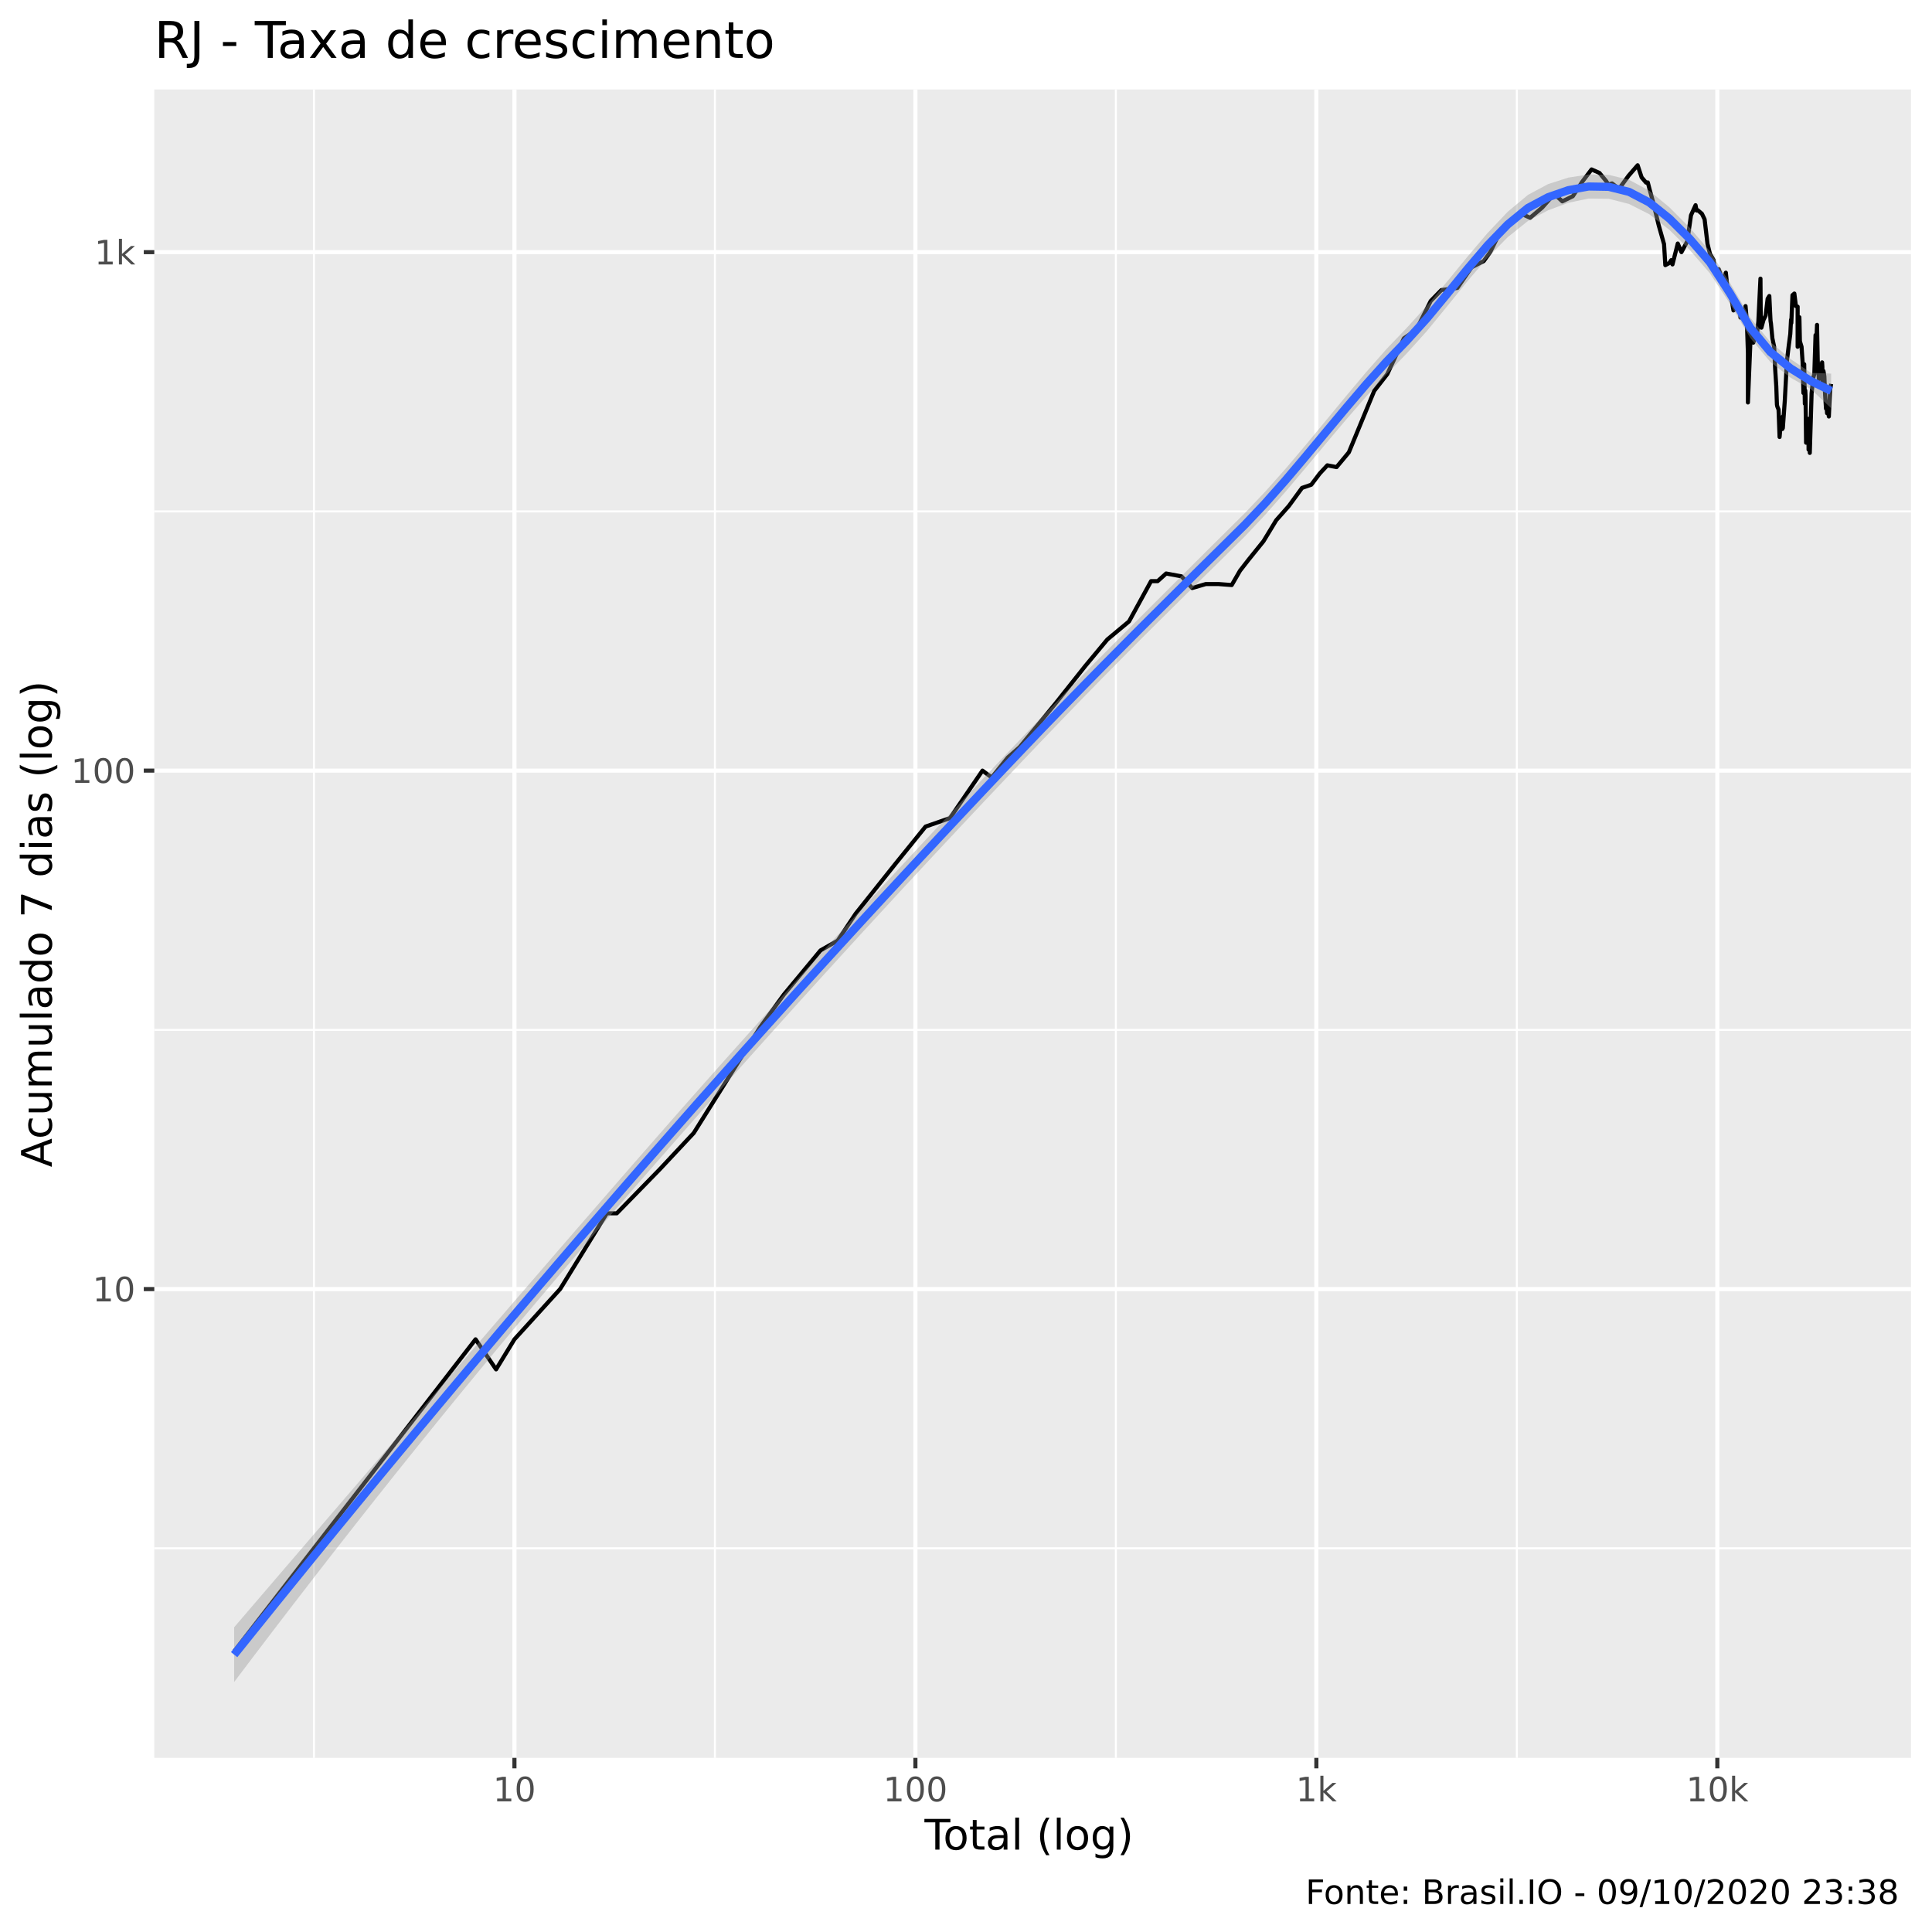
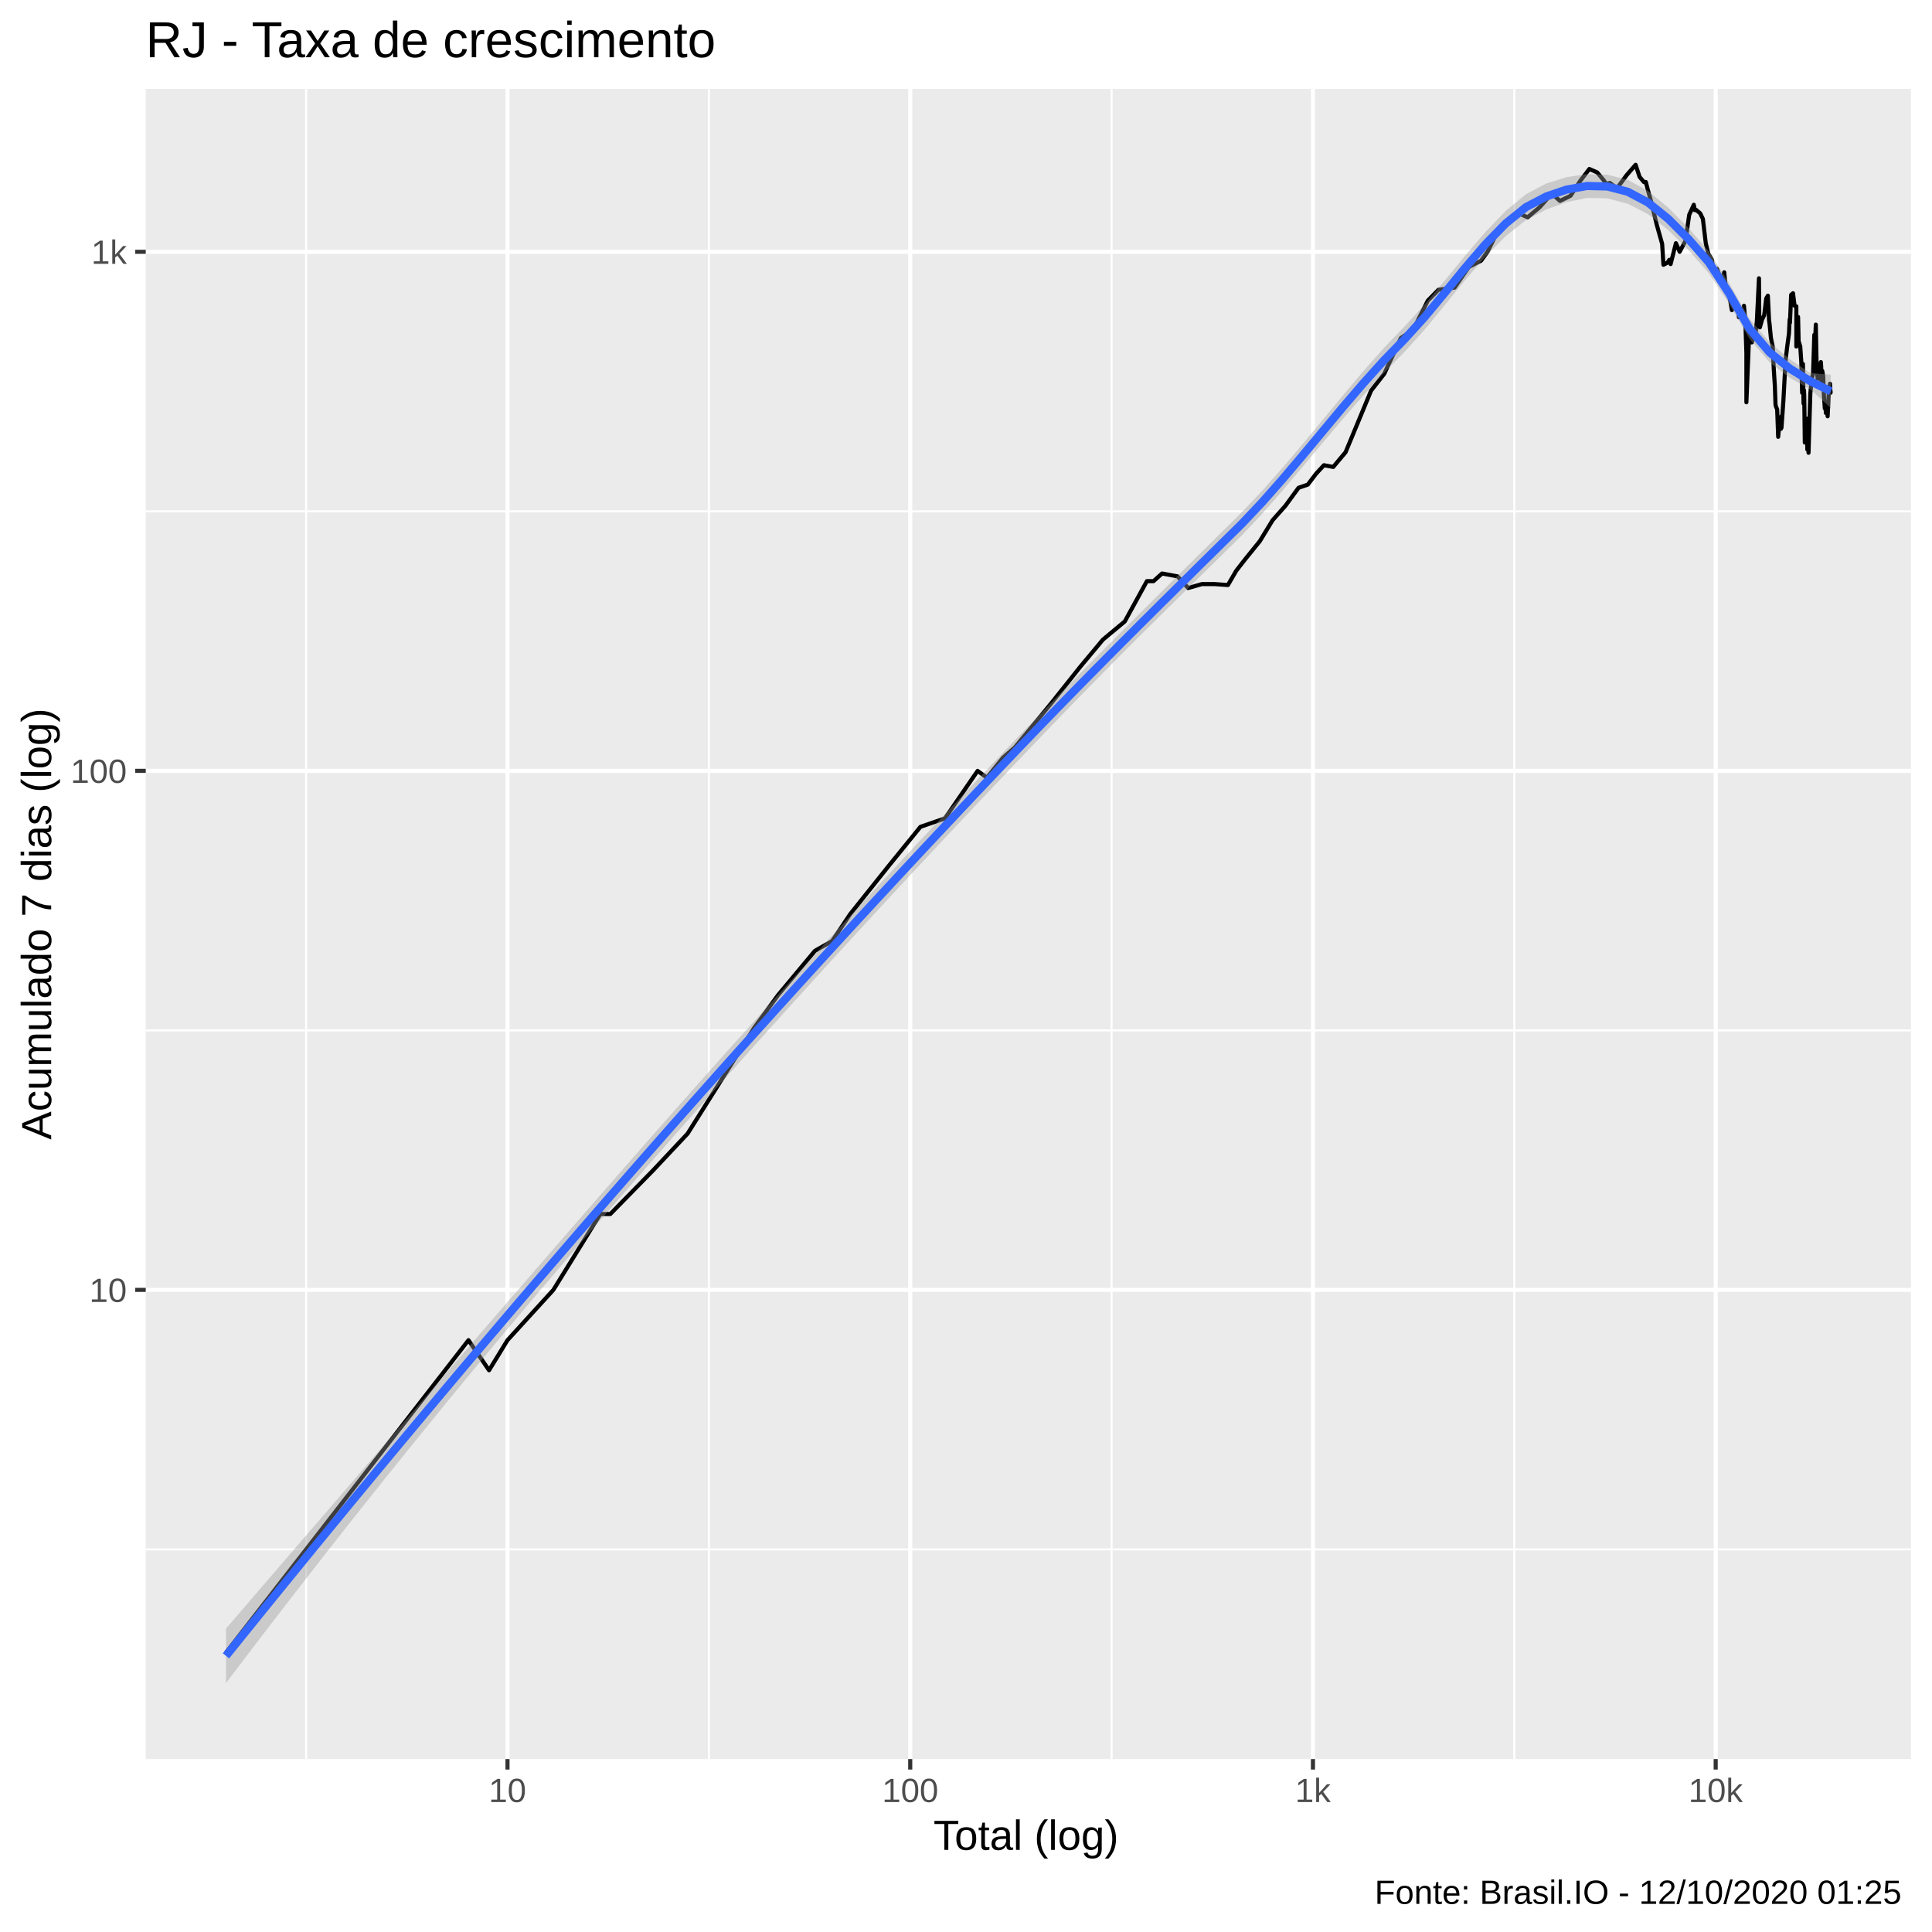
<svg xmlns="http://www.w3.org/2000/svg" viewBox="0 0 504.00 504.00">
  <defs>
    <style type="text/css">
    line, polyline, polygon, path, rect, circle {
      fill: none;
      stroke: #000000;
      stroke-linecap: round;
      stroke-linejoin: round;
      stroke-miterlimit: 10.00;
    }
  </style>
  </defs>
  <rect width="100%" height="100%" style="stroke: none; fill: #FFFFFF;" />
-   <rect x="0" y="0.00" width="504.00" height="504.00" style="stroke-width: 1.07; stroke: #FFFFFF; fill: #FFFFFF;" />
+   <rect x="-0" y="0.00" width="504.00" height="504.00" style="stroke-width: 1.07; stroke: #FFFFFF; fill: #FFFFFF;" />
  <defs>
-     <clipPath id="cpNDAuMjV8NDk4LjUyfDQ1OC41N3wyMy4zMw==">
-       <rect x="40.25" y="23.33" width="458.27" height="435.24" />
+     <clipPath id="cpMzguMDJ8NDk4LjUyfDQ1OC44OHwyMy4xOQ==">
+       <rect x="38.02" y="23.19" width="460.50" height="435.69" />
    </clipPath>
  </defs>
-   <rect x="40.25" y="23.33" width="458.27" height="435.24" style="stroke-width: 1.07; stroke: none; fill: #EBEBEB;" clip-path="url(#cpNDAuMjV8NDk4LjUyfDQ1OC41N3wyMy4zMw==)" />
-   <polyline points="40.25,403.91 498.52,403.91 " style="stroke-width: 0.53; stroke: #FFFFFF; stroke-linecap: butt;" clip-path="url(#cpNDAuMjV8NDk4LjUyfDQ1OC41N3wyMy4zMw==)" />
-   <polyline points="40.25,268.66 498.52,268.66 " style="stroke-width: 0.53; stroke: #FFFFFF; stroke-linecap: butt;" clip-path="url(#cpNDAuMjV8NDk4LjUyfDQ1OC41N3wyMy4zMw==)" />
-   <polyline points="40.25,133.41 498.52,133.41 " style="stroke-width: 0.53; stroke: #FFFFFF; stroke-linecap: butt;" clip-path="url(#cpNDAuMjV8NDk4LjUyfDQ1OC41N3wyMy4zMw==)" />
-   <polyline points="81.90,458.57 81.90,23.33 " style="stroke-width: 0.53; stroke: #FFFFFF; stroke-linecap: butt;" clip-path="url(#cpNDAuMjV8NDk4LjUyfDQ1OC41N3wyMy4zMw==)" />
-   <polyline points="186.50,458.57 186.50,23.33 " style="stroke-width: 0.53; stroke: #FFFFFF; stroke-linecap: butt;" clip-path="url(#cpNDAuMjV8NDk4LjUyfDQ1OC41N3wyMy4zMw==)" />
-   <polyline points="291.10,458.57 291.10,23.33 " style="stroke-width: 0.53; stroke: #FFFFFF; stroke-linecap: butt;" clip-path="url(#cpNDAuMjV8NDk4LjUyfDQ1OC41N3wyMy4zMw==)" />
-   <polyline points="395.70,458.57 395.70,23.33 " style="stroke-width: 0.53; stroke: #FFFFFF; stroke-linecap: butt;" clip-path="url(#cpNDAuMjV8NDk4LjUyfDQ1OC41N3wyMy4zMw==)" />
-   <polyline points="40.25,336.28 498.52,336.28 " style="stroke-width: 1.07; stroke: #FFFFFF; stroke-linecap: butt;" clip-path="url(#cpNDAuMjV8NDk4LjUyfDQ1OC41N3wyMy4zMw==)" />
-   <polyline points="40.25,201.03 498.52,201.03 " style="stroke-width: 1.07; stroke: #FFFFFF; stroke-linecap: butt;" clip-path="url(#cpNDAuMjV8NDk4LjUyfDQ1OC41N3wyMy4zMw==)" />
-   <polyline points="40.25,65.78 498.52,65.78 " style="stroke-width: 1.07; stroke: #FFFFFF; stroke-linecap: butt;" clip-path="url(#cpNDAuMjV8NDk4LjUyfDQ1OC41N3wyMy4zMw==)" />
-   <polyline points="134.20,458.57 134.20,23.33 " style="stroke-width: 1.07; stroke: #FFFFFF; stroke-linecap: butt;" clip-path="url(#cpNDAuMjV8NDk4LjUyfDQ1OC41N3wyMy4zMw==)" />
-   <polyline points="238.80,458.57 238.80,23.33 " style="stroke-width: 1.07; stroke: #FFFFFF; stroke-linecap: butt;" clip-path="url(#cpNDAuMjV8NDk4LjUyfDQ1OC41N3wyMy4zMw==)" />
-   <polyline points="343.40,458.57 343.40,23.33 " style="stroke-width: 1.07; stroke: #FFFFFF; stroke-linecap: butt;" clip-path="url(#cpNDAuMjV8NDk4LjUyfDQ1OC41N3wyMy4zMw==)" />
-   <polyline points="448.00,458.57 448.00,23.33 " style="stroke-width: 1.07; stroke: #FFFFFF; stroke-linecap: butt;" clip-path="url(#cpNDAuMjV8NDk4LjUyfDQ1OC41N3wyMy4zMw==)" />
-   <polyline points="61.08,430.82 61.08,430.82 79.50,407.00 79.50,407.00 92.57,390.10 110.99,366.29 124.06,349.39 129.41,357.23 134.20,349.39 146.12,336.28 158.30,316.52 160.90,316.52 172.04,305.11 180.97,295.57 198.30,267.96 204.50,259.43 214.05,247.93 218.53,245.38 223.24,238.32 233.51,225.44 241.45,215.63 247.83,213.41 256.30,201.03 258.71,202.82 262.91,197.61 266.00,194.90 275.44,183.40 283.07,173.79 288.86,166.83 294.53,162.11 300.28,151.60 302.00,151.60 304.21,149.61 308.22,150.35 311.00,153.40 314.56,152.36 317.87,152.36 321.32,152.62 323.48,148.88 325.68,146.05 329.60,141.19 332.92,135.72 336.23,131.98 339.66,127.28 342.07,126.45 344.26,123.55 346.26,121.39 348.67,121.85 351.87,118.01 358.49,101.97 361.91,97.58 366.23,88.26 367.88,87.15 369.34,86.31 373.23,78.52 376.01,75.67 380.18,75.12 383.89,69.73 387.05,68.12 388.78,65.72 391.01,61.15 394.49,57.52 396.76,55.71 399.16,56.81 402.31,54.15 405.29,50.78 406.30,51.37 407.56,52.53 410.30,51.19 412.78,47.38 415.19,44.20 417.23,45.10 418.97,47.20 419.54,48.11 420.53,47.85 422.36,49.25 424.87,45.81 427.21,43.11 428.25,46.27 429.40,47.63 429.86,47.59 430.36,49.52 431.33,53.05 432.69,58.71 434.10,63.70 434.43,69.17 435.49,68.61 435.97,67.87 436.30,68.98 437.68,63.53 438.64,65.78 440.15,62.97 441.13,56.16 442.32,53.53 442.58,54.92 442.88,54.83 443.98,55.76 444.68,57.22 445.43,63.59 446.09,66.25 447.04,67.87 447.17,69.17 447.31,71.00 448.37,70.23 448.90,71.77 449.49,73.16 450.22,71.13 450.75,76.37 450.94,75.47 451.07,75.33 451.84,78.81 452.21,80.98 452.81,80.15 453.48,80.38 453.98,80.22 454.02,82.84 454.25,80.68 454.84,83.23 455.36,79.85 455.71,83.95 455.98,92.09 455.98,104.99 456.72,86.82 456.89,87.83 457.38,89.39 457.93,87.92 458.27,87.92 458.70,83.87 459.25,72.69 459.34,85.00 459.49,85.49 460.04,83.47 460.61,82.29 461.12,77.94 461.56,77.22 461.83,82.84 461.88,83.71 461.99,84.43 462.36,88.26 462.82,90.46 463.10,96.48 463.38,100.79 463.52,104.87 463.55,105.56 463.64,106.03 463.97,106.85 464.24,114.00 464.61,110.00 464.91,109.02 464.97,111.91 465.08,108.65 465.09,111.65 465.59,104.65 466.16,94.05 466.65,90.01 467.03,87.15 467.23,83.39 467.30,84.27 467.60,77.01 468.09,76.58 468.50,79.85 468.95,80.00 468.95,90.46 469.40,82.76 469.43,83.87 469.54,89.04 469.97,90.46 470.24,94.34 470.46,102.52 470.66,95.01 470.83,105.33 470.94,101.87 471.01,103.29 471.15,115.49 471.49,112.03 471.76,109.26 471.80,117.30 472.07,111.52 472.08,116.46 472.12,118.15 472.59,102.63 473.01,98.59 473.30,97.58 473.62,87.41 473.77,91.17 473.88,87.83 474.01,84.75 474.19,94.05 474.48,98.90 474.80,97.37 475.12,96.67 475.33,94.53 475.40,95.69 475.43,99.42 475.68,96.77 475.92,98.18 476.12,103.07 476.35,106.61 476.56,106.26 476.61,107.56 476.63,107.80 476.88,107.09 477.09,108.65 477.42,101.65 477.69,100.15 " style="stroke-width: 1.07; stroke-linecap: butt;" clip-path="url(#cpNDAuMjV8NDk4LjUyfDQ1OC41N3wyMy4zMw==)" />
-   <polygon points="61.08,424.51 66.36,418.35 71.63,412.20 76.91,406.05 82.18,399.91 87.45,393.77 92.73,387.63 98.00,381.50 103.27,375.36 108.55,369.23 113.82,363.10 119.09,356.98 124.37,350.85 129.64,344.73 134.91,338.61 140.19,332.50 145.46,326.39 150.73,320.30 156.01,314.22 161.28,308.15 166.55,302.10 171.83,296.07 177.10,290.06 182.37,284.09 187.65,278.14 192.92,272.23 198.20,266.35 203.47,260.50 208.74,254.67 214.02,248.88 219.29,243.10 224.56,237.36 229.84,231.64 235.11,225.94 240.38,220.26 245.66,214.61 250.93,208.99 256.20,203.38 261.48,197.81 266.75,192.26 272.02,186.77 277.30,181.35 282.57,175.99 287.84,170.66 293.12,165.36 298.39,160.08 303.67,154.81 308.94,149.55 314.21,144.30 319.49,139.06 324.76,133.83 330.03,128.28 335.31,122.34 340.58,116.13 345.85,109.75 351.13,103.35 356.40,97.07 361.67,91.08 366.95,85.56 372.22,79.76 377.49,73.47 382.77,67.02 388.04,60.81 393.31,55.25 398.59,50.84 403.86,48.02 409.13,46.33 414.41,45.51 419.68,45.62 424.96,46.90 430.23,49.73 435.50,54.08 440.78,59.39 446.05,65.53 451.32,73.82 456.60,82.89 461.87,89.26 467.14,93.69 472.42,97.27 477.69,97.46 477.69,106.49 472.42,101.54 467.14,98.55 461.87,94.47 456.60,88.17 451.32,79.25 446.05,71.27 440.78,65.19 435.50,59.97 430.23,55.87 424.96,53.21 419.68,51.85 414.41,51.79 409.13,52.90 403.86,54.86 398.59,57.65 393.31,61.88 388.04,67.25 382.77,73.41 377.49,79.94 372.22,86.38 366.95,92.23 361.67,97.65 356.40,103.44 351.13,109.51 345.85,115.76 340.58,122.08 335.31,128.32 330.03,134.32 324.76,139.92 319.49,145.13 314.21,150.31 308.94,155.50 303.67,160.72 298.39,165.97 293.12,171.27 287.84,176.61 282.57,182.01 277.30,187.46 272.02,192.96 266.75,198.49 261.48,204.06 256.20,209.65 250.93,215.26 245.66,220.89 240.38,226.55 235.11,232.23 229.84,237.95 224.56,243.69 219.29,249.46 214.02,255.25 208.74,261.08 203.47,266.93 198.20,272.80 192.92,278.71 187.65,284.64 182.37,290.59 177.10,296.57 171.83,302.58 166.55,308.62 161.28,314.69 156.01,320.80 150.73,326.95 145.46,333.14 140.19,339.37 134.91,345.65 129.64,351.97 124.37,358.35 119.09,364.77 113.82,371.25 108.55,377.78 103.27,384.36 98.00,390.99 92.73,397.67 87.45,404.40 82.18,411.18 76.91,418.01 71.63,424.89 66.36,431.81 61.08,438.79 " style="stroke-width: 0.00; stroke: none; fill: #999999; fill-opacity: 0.40;" clip-path="url(#cpNDAuMjV8NDk4LjUyfDQ1OC41N3wyMy4zMw==)" />
-   <polyline points="61.08,424.51 66.36,418.35 71.63,412.20 76.91,406.05 82.18,399.91 87.45,393.77 92.73,387.63 98.00,381.50 103.27,375.36 108.55,369.23 113.82,363.10 119.09,356.98 124.37,350.85 129.64,344.73 134.91,338.61 140.19,332.50 145.46,326.39 150.73,320.30 156.01,314.22 161.28,308.15 166.55,302.10 171.83,296.07 177.10,290.06 182.37,284.09 187.65,278.14 192.92,272.23 198.20,266.35 203.47,260.50 208.74,254.67 214.02,248.88 219.29,243.10 224.56,237.36 229.84,231.64 235.11,225.94 240.38,220.26 245.66,214.61 250.93,208.99 256.20,203.38 261.48,197.81 266.75,192.26 272.02,186.77 277.30,181.35 282.57,175.99 287.84,170.66 293.12,165.36 298.39,160.08 303.67,154.81 308.94,149.55 314.21,144.30 319.49,139.06 324.76,133.83 330.03,128.28 335.31,122.34 340.58,116.13 345.85,109.75 351.13,103.35 356.40,97.07 361.67,91.08 366.95,85.56 372.22,79.76 377.49,73.47 382.77,67.02 388.04,60.81 393.31,55.25 398.59,50.84 403.86,48.02 409.13,46.33 414.41,45.51 419.68,45.62 424.96,46.90 430.23,49.73 435.50,54.08 440.78,59.39 446.05,65.53 451.32,73.82 456.60,82.89 461.87,89.26 467.14,93.69 472.42,97.27 477.69,97.46 " style="stroke-width: 2.13; stroke: none;" clip-path="url(#cpNDAuMjV8NDk4LjUyfDQ1OC41N3wyMy4zMw==)" />
-   <polyline points="477.69,106.49 472.42,101.54 467.14,98.55 461.87,94.47 456.60,88.17 451.32,79.25 446.05,71.27 440.78,65.19 435.50,59.97 430.23,55.87 424.96,53.21 419.68,51.85 414.41,51.79 409.13,52.90 403.86,54.86 398.59,57.65 393.31,61.88 388.04,67.25 382.77,73.41 377.49,79.94 372.22,86.38 366.95,92.23 361.67,97.65 356.40,103.44 351.13,109.51 345.85,115.76 340.58,122.08 335.31,128.32 330.03,134.32 324.76,139.92 319.49,145.13 314.21,150.31 308.94,155.50 303.67,160.72 298.39,165.97 293.12,171.27 287.84,176.61 282.57,182.01 277.30,187.46 272.02,192.96 266.75,198.49 261.48,204.06 256.20,209.65 250.93,215.26 245.66,220.89 240.38,226.55 235.11,232.23 229.84,237.95 224.56,243.69 219.29,249.46 214.02,255.25 208.74,261.08 203.47,266.93 198.20,272.80 192.92,278.71 187.65,284.64 182.37,290.59 177.10,296.57 171.83,302.58 166.55,308.62 161.28,314.69 156.01,320.80 150.73,326.95 145.46,333.14 140.19,339.37 134.91,345.65 129.64,351.97 124.37,358.35 119.09,364.77 113.82,371.25 108.55,377.78 103.27,384.36 98.00,390.99 92.73,397.67 87.45,404.40 82.18,411.18 76.91,418.01 71.63,424.89 66.36,431.81 61.08,438.79 " style="stroke-width: 2.13; stroke: none;" clip-path="url(#cpNDAuMjV8NDk4LjUyfDQ1OC41N3wyMy4zMw==)" />
-   <polyline points="61.08,431.65 66.36,425.08 71.63,418.54 76.91,412.03 82.18,405.54 87.45,399.08 92.73,392.65 98.00,386.24 103.27,379.86 108.55,373.51 113.82,367.18 119.09,360.88 124.37,354.60 129.64,348.35 134.91,342.13 140.19,335.93 145.46,329.76 150.73,323.62 156.01,317.51 161.28,311.42 166.55,305.36 171.83,299.32 177.10,293.32 182.37,287.34 187.65,281.39 192.92,275.47 198.20,269.58 203.47,263.71 208.74,257.87 214.02,252.06 219.29,246.28 224.56,240.52 229.84,234.79 235.11,229.09 240.38,223.41 245.66,217.75 250.93,212.12 256.20,206.52 261.48,200.93 266.75,195.38 272.02,189.86 277.30,184.41 282.57,179.00 287.84,173.64 293.12,168.31 298.39,163.02 303.67,157.76 308.94,152.52 314.21,147.30 319.49,142.09 324.76,136.87 330.03,131.30 335.31,125.33 340.58,119.10 345.85,112.76 351.13,106.43 356.40,100.25 361.67,94.37 366.95,88.89 372.22,83.07 377.49,76.70 382.77,70.22 388.04,64.03 393.31,58.57 398.59,54.25 403.86,51.44 409.13,49.61 414.41,48.65 419.68,48.74 424.96,50.05 430.23,52.80 435.50,57.03 440.78,62.29 446.05,68.40 451.32,76.54 456.60,85.53 461.87,91.87 467.14,96.12 472.42,99.40 477.69,101.97 " style="stroke-width: 2.13; stroke: #3366FF; stroke-linecap: butt;" clip-path="url(#cpNDAuMjV8NDk4LjUyfDQ1OC41N3wyMy4zMw==)" />
+   <rect x="38.02" y="23.19" width="460.50" height="435.69" style="stroke-width: 1.07; stroke: none; fill: #EBEBEB;" clip-path="url(#cpMzguMDJ8NDk4LjUyfDQ1OC44OHwyMy4xOQ==)" />
+   <polyline points="38.02,404.19 498.52,404.19 " style="stroke-width: 0.53; stroke: #FFFFFF; stroke-linecap: butt;" clip-path="url(#cpMzguMDJ8NDk4LjUyfDQ1OC44OHwyMy4xOQ==)" />
+   <polyline points="38.02,268.79 498.52,268.79 " style="stroke-width: 0.53; stroke: #FFFFFF; stroke-linecap: butt;" clip-path="url(#cpMzguMDJ8NDk4LjUyfDQ1OC44OHwyMy4xOQ==)" />
+   <polyline points="38.02,133.39 498.52,133.39 " style="stroke-width: 0.53; stroke: #FFFFFF; stroke-linecap: butt;" clip-path="url(#cpMzguMDJ8NDk4LjUyfDQ1OC44OHwyMy4xOQ==)" />
+   <polyline points="79.86,458.88 79.86,23.19 " style="stroke-width: 0.53; stroke: #FFFFFF; stroke-linecap: butt;" clip-path="url(#cpMzguMDJ8NDk4LjUyfDQ1OC44OHwyMy4xOQ==)" />
+   <polyline points="184.92,458.88 184.92,23.19 " style="stroke-width: 0.53; stroke: #FFFFFF; stroke-linecap: butt;" clip-path="url(#cpMzguMDJ8NDk4LjUyfDQ1OC44OHwyMy4xOQ==)" />
+   <polyline points="289.98,458.88 289.98,23.19 " style="stroke-width: 0.53; stroke: #FFFFFF; stroke-linecap: butt;" clip-path="url(#cpMzguMDJ8NDk4LjUyfDQ1OC44OHwyMy4xOQ==)" />
+   <polyline points="395.04,458.88 395.04,23.19 " style="stroke-width: 0.53; stroke: #FFFFFF; stroke-linecap: butt;" clip-path="url(#cpMzguMDJ8NDk4LjUyfDQ1OC44OHwyMy4xOQ==)" />
+   <polyline points="38.02,336.49 498.52,336.49 " style="stroke-width: 1.07; stroke: #FFFFFF; stroke-linecap: butt;" clip-path="url(#cpMzguMDJ8NDk4LjUyfDQ1OC44OHwyMy4xOQ==)" />
+   <polyline points="38.02,201.09 498.52,201.09 " style="stroke-width: 1.07; stroke: #FFFFFF; stroke-linecap: butt;" clip-path="url(#cpMzguMDJ8NDk4LjUyfDQ1OC44OHwyMy4xOQ==)" />
+   <polyline points="38.02,65.69 498.52,65.69 " style="stroke-width: 1.07; stroke: #FFFFFF; stroke-linecap: butt;" clip-path="url(#cpMzguMDJ8NDk4LjUyfDQ1OC44OHwyMy4xOQ==)" />
+   <polyline points="132.39,458.88 132.39,23.19 " style="stroke-width: 1.07; stroke: #FFFFFF; stroke-linecap: butt;" clip-path="url(#cpMzguMDJ8NDk4LjUyfDQ1OC44OHwyMy4xOQ==)" />
+   <polyline points="237.45,458.88 237.45,23.19 " style="stroke-width: 1.07; stroke: #FFFFFF; stroke-linecap: butt;" clip-path="url(#cpMzguMDJ8NDk4LjUyfDQ1OC44OHwyMy4xOQ==)" />
+   <polyline points="342.51,458.88 342.51,23.19 " style="stroke-width: 1.07; stroke: #FFFFFF; stroke-linecap: butt;" clip-path="url(#cpMzguMDJ8NDk4LjUyfDQ1OC44OHwyMy4xOQ==)" />
+   <polyline points="447.57,458.88 447.57,23.19 " style="stroke-width: 1.07; stroke: #FFFFFF; stroke-linecap: butt;" clip-path="url(#cpMzguMDJ8NDk4LjUyfDQ1OC44OHwyMy4xOQ==)" />
+   <polyline points="58.95,431.13 58.95,431.13 77.45,407.29 77.45,407.29 90.58,390.37 109.08,366.53 122.21,349.61 127.58,357.46 132.39,349.61 144.36,336.49 156.60,316.70 159.21,316.70 170.39,305.29 179.37,295.73 196.77,268.09 203.00,259.55 212.59,248.04 217.09,245.49 221.82,238.42 232.13,225.52 240.11,215.70 246.52,213.48 255.03,201.09 257.44,202.88 261.66,197.66 264.77,194.95 274.25,183.44 281.91,173.82 287.73,166.85 293.42,162.12 299.19,151.60 300.93,151.60 303.14,149.61 307.18,150.35 309.96,153.40 313.54,152.37 316.86,152.37 320.33,152.62 322.50,148.88 324.71,146.04 328.65,141.17 331.98,135.71 335.31,131.96 338.75,127.25 341.17,126.42 343.37,123.52 345.38,121.36 347.80,121.81 351.02,117.97 357.67,101.92 361.10,97.52 365.44,88.19 367.09,87.08 368.56,86.24 372.46,78.44 375.26,75.59 379.45,75.03 383.17,69.64 386.35,68.02 388.08,65.63 390.33,61.05 393.82,57.42 396.10,55.60 398.51,56.70 401.67,54.04 404.66,50.67 405.68,51.26 406.94,52.42 409.70,51.08 412.19,47.26 414.61,44.08 416.66,44.98 418.40,47.09 418.98,47.99 419.98,47.73 421.81,49.14 424.34,45.69 426.68,42.99 427.72,46.15 428.88,47.52 429.34,47.47 429.84,49.40 430.82,52.94 432.19,58.60 433.60,63.61 433.94,69.07 435.00,68.52 435.48,67.78 435.81,68.89 437.20,63.44 438.17,65.69 439.68,62.87 440.66,56.05 441.86,53.42 442.12,54.82 442.42,54.72 443.53,55.65 444.23,57.11 444.99,63.49 445.64,66.16 446.60,67.78 446.74,69.07 446.87,70.91 447.93,70.14 448.46,71.69 449.06,73.07 449.80,71.04 450.33,76.29 450.52,75.38 450.65,75.24 451.42,78.73 451.79,80.90 452.39,80.07 453.06,80.30 453.57,80.15 453.61,82.76 453.84,80.60 454.44,83.15 454.95,79.77 455.31,83.87 455.58,92.02 455.58,104.94 456.32,86.74 456.50,87.76 456.99,89.32 457.54,87.85 457.88,87.85 458.31,83.79 458.86,72.60 458.96,84.92 459.10,85.41 459.66,83.39 460.23,82.21 460.75,77.86 461.18,77.14 461.45,82.76 461.50,83.63 461.61,84.35 461.98,88.19 462.45,90.39 462.73,96.41 463.01,100.73 463.15,104.82 463.18,105.51 463.27,105.98 463.61,106.80 463.87,113.96 464.24,109.96 464.54,108.97 464.60,111.86 464.72,108.60 464.73,111.60 465.23,104.59 465.80,93.99 466.29,89.94 466.68,87.08 466.87,83.31 466.95,84.19 467.25,76.93 467.74,76.50 468.15,79.77 468.61,79.92 468.61,90.39 469.06,82.68 469.09,83.79 469.20,88.97 469.63,90.39 469.90,94.27 470.12,102.47 470.33,94.95 470.49,105.28 470.61,101.81 470.67,103.24 470.82,115.45 471.16,111.99 471.43,109.21 471.47,117.26 471.74,111.48 471.75,116.42 471.79,118.12 472.26,102.58 472.69,98.53 472.98,97.52 473.30,87.34 473.45,91.11 473.56,87.76 473.69,84.68 473.87,93.99 474.16,98.84 474.48,97.31 474.81,96.61 475.01,94.46 475.09,95.63 475.12,99.36 475.36,96.71 475.61,98.12 475.80,103.02 476.04,106.56 476.25,106.21 476.30,107.51 476.32,107.75 476.57,107.04 476.78,108.60 477.12,101.59 477.39,100.10 477.53,102.47 477.59,102.03 " style="stroke-width: 1.07; stroke-linecap: butt;" clip-path="url(#cpMzguMDJ8NDk4LjUyfDQ1OC44OHwyMy4xOQ==)" />
+   <polygon points="58.95,424.85 64.25,418.69 69.55,412.52 74.85,406.36 80.15,400.21 85.45,394.06 90.75,387.91 96.05,381.76 101.35,375.62 106.65,369.47 111.95,363.33 117.24,357.20 122.54,351.06 127.84,344.93 133.14,338.80 138.44,332.68 143.74,326.56 149.04,320.46 154.34,314.37 159.64,308.29 164.94,302.23 170.24,296.19 175.54,290.17 180.83,284.19 186.13,278.23 191.43,272.31 196.73,266.42 202.03,260.56 207.33,254.72 212.63,248.92 217.93,243.13 223.23,237.38 228.53,231.65 233.83,225.94 239.13,220.25 244.43,214.59 249.72,208.95 255.02,203.34 260.32,197.76 265.62,192.20 270.92,186.70 276.22,181.28 281.52,175.90 286.82,170.56 292.12,165.25 297.42,159.95 302.72,154.67 308.02,149.40 313.31,144.14 318.61,138.90 323.91,133.66 329.21,128.08 334.51,122.11 339.81,115.87 345.11,109.47 350.41,103.05 355.71,96.76 361.01,90.78 366.31,85.27 371.61,79.47 376.90,73.17 382.20,66.72 387.50,60.52 392.80,55.00 398.10,50.64 403.40,47.86 408.70,46.20 414.00,45.41 419.30,45.57 424.60,46.89 429.90,49.79 435.20,54.17 440.49,59.50 445.79,65.60 451.09,73.85 456.39,83.15 461.69,89.36 466.99,93.78 472.29,97.34 477.59,97.73 477.59,106.43 472.29,101.57 466.99,98.62 461.69,94.59 456.39,88.38 451.09,79.26 445.79,71.28 440.49,65.25 435.20,60.02 429.90,55.86 424.60,53.14 419.30,51.74 414.00,51.64 408.70,52.71 403.40,54.64 398.10,57.40 392.80,61.59 387.50,66.93 382.20,73.07 376.90,79.59 371.61,86.03 366.31,91.89 361.01,97.30 355.71,103.09 350.41,109.17 345.11,115.44 339.81,121.79 334.51,128.05 329.21,134.09 323.91,139.71 318.61,144.93 313.31,150.13 308.02,155.33 302.72,160.55 297.42,165.81 292.12,171.12 286.82,176.48 281.52,181.88 276.22,187.34 270.92,192.84 265.62,198.39 260.32,203.97 255.02,209.56 249.72,215.18 244.43,220.83 239.13,226.50 233.83,232.19 228.53,237.92 223.23,243.67 217.93,249.45 212.63,255.26 207.33,261.09 202.03,266.95 196.73,272.84 191.43,278.76 186.13,284.70 180.83,290.66 175.54,296.65 170.24,302.67 164.94,308.72 159.64,314.80 154.34,320.92 149.04,327.08 143.74,333.28 138.44,339.52 133.14,345.81 127.84,352.14 122.54,358.53 117.24,364.96 111.95,371.45 106.65,377.98 101.35,384.57 96.05,391.21 90.75,397.90 85.45,404.64 80.15,411.43 74.85,418.27 69.55,425.15 64.25,432.09 58.95,439.07 " style="stroke-width: 0.00; stroke: none; fill: #999999; fill-opacity: 0.40;" clip-path="url(#cpMzguMDJ8NDk4LjUyfDQ1OC44OHwyMy4xOQ==)" />
+   <polyline points="58.95,424.85 64.25,418.69 69.55,412.52 74.85,406.36 80.15,400.21 85.45,394.06 90.75,387.91 96.05,381.76 101.35,375.62 106.65,369.47 111.95,363.33 117.24,357.20 122.54,351.06 127.84,344.93 133.14,338.80 138.44,332.68 143.74,326.56 149.04,320.46 154.34,314.37 159.64,308.29 164.94,302.23 170.24,296.19 175.54,290.17 180.83,284.19 186.13,278.23 191.43,272.31 196.73,266.42 202.03,260.56 207.33,254.72 212.63,248.92 217.93,243.13 223.23,237.38 228.53,231.65 233.83,225.94 239.13,220.25 244.43,214.59 249.72,208.95 255.02,203.34 260.32,197.76 265.62,192.20 270.92,186.70 276.22,181.28 281.52,175.90 286.82,170.56 292.12,165.25 297.42,159.95 302.72,154.67 308.02,149.40 313.31,144.14 318.61,138.90 323.91,133.66 329.21,128.08 334.51,122.11 339.81,115.87 345.11,109.47 350.41,103.05 355.71,96.76 361.01,90.78 366.31,85.27 371.61,79.47 376.90,73.17 382.20,66.72 387.50,60.52 392.80,55.00 398.10,50.64 403.40,47.86 408.70,46.20 414.00,45.41 419.30,45.57 424.60,46.89 429.90,49.79 435.20,54.17 440.49,59.50 445.79,65.60 451.09,73.85 456.39,83.15 461.69,89.36 466.99,93.78 472.29,97.34 477.59,97.73 " style="stroke-width: 2.13; stroke: none;" clip-path="url(#cpMzguMDJ8NDk4LjUyfDQ1OC44OHwyMy4xOQ==)" />
+   <polyline points="477.59,106.43 472.29,101.57 466.99,98.62 461.69,94.59 456.39,88.38 451.09,79.26 445.79,71.28 440.49,65.25 435.20,60.02 429.90,55.86 424.60,53.14 419.30,51.74 414.00,51.64 408.70,52.71 403.40,54.64 398.10,57.40 392.80,61.59 387.50,66.93 382.20,73.07 376.90,79.59 371.61,86.03 366.31,91.89 361.01,97.30 355.71,103.09 350.41,109.17 345.11,115.44 339.81,121.79 334.51,128.05 329.21,134.09 323.91,139.71 318.61,144.93 313.31,150.13 308.02,155.33 302.72,160.55 297.42,165.81 292.12,171.12 286.82,176.48 281.52,181.88 276.22,187.34 270.92,192.84 265.62,198.39 260.32,203.97 255.02,209.56 249.72,215.18 244.43,220.83 239.13,226.50 233.83,232.19 228.53,237.92 223.23,243.67 217.93,249.45 212.63,255.26 207.33,261.09 202.03,266.95 196.73,272.84 191.43,278.76 186.13,284.70 180.83,290.66 175.54,296.65 170.24,302.67 164.94,308.72 159.64,314.80 154.34,320.92 149.04,327.08 143.74,333.28 138.44,339.52 133.14,345.81 127.84,352.14 122.54,358.53 117.24,364.96 111.95,371.45 106.65,377.98 101.35,384.57 96.05,391.21 90.75,397.90 85.45,404.64 80.15,411.43 74.85,418.27 69.55,425.15 64.25,432.09 58.95,439.07 " style="stroke-width: 2.13; stroke: none;" clip-path="url(#cpMzguMDJ8NDk4LjUyfDQ1OC44OHwyMy4xOQ==)" />
+   <polyline points="58.95,431.96 64.25,425.39 69.55,418.84 74.85,412.32 80.15,405.82 85.45,399.35 90.75,392.90 96.05,386.49 101.35,380.09 106.65,373.73 111.95,367.39 117.24,361.08 122.54,354.79 127.84,348.54 133.14,342.30 138.44,336.10 143.74,329.92 149.04,323.77 154.34,317.64 159.64,311.54 164.94,305.47 170.24,299.43 175.54,293.41 180.83,287.43 186.13,281.47 191.43,275.54 196.73,269.63 202.03,263.76 207.33,257.91 212.63,252.09 217.93,246.29 223.23,240.52 228.53,234.78 233.83,229.07 239.13,223.37 244.43,217.71 249.72,212.07 255.02,206.45 260.32,200.86 265.62,195.29 270.92,189.77 276.22,184.31 281.52,178.89 286.82,173.52 292.12,168.18 297.42,162.88 302.72,157.61 308.02,152.36 313.31,147.13 318.61,141.91 323.91,136.69 329.21,131.08 334.51,125.08 339.81,118.83 345.11,112.46 350.41,106.11 355.71,99.92 361.01,94.04 366.31,88.58 371.61,82.75 376.90,76.38 382.20,69.90 387.50,63.73 392.80,58.29 398.10,54.02 403.40,51.25 408.70,49.45 414.00,48.52 419.30,48.65 424.60,50.01 429.90,52.82 435.20,57.10 440.49,62.38 445.79,68.44 451.09,76.55 456.39,85.76 461.69,91.97 466.99,96.20 472.29,99.45 477.59,102.08 " style="stroke-width: 2.13; stroke: #3366FF; stroke-linecap: butt;" clip-path="url(#cpMzguMDJ8NDk4LjUyfDQ1OC44OHwyMy4xOQ==)" />
  <defs>
    <clipPath id="cpMC4wMHw1MDQuMDB8NTA0LjAwfDAuMDA=">
      <rect x="0.00" y="0.00" width="504.00" height="504.00" />
    </clipPath>
  </defs>
  <g clip-path="url(#cpMC4wMHw1MDQuMDB8NTA0LjAwfDAuMDA=)">
-     <text x="24.13" y="339.49" style="font-size: 8.80px; fill: #4D4D4D; font-family: DejaVu Sans;" textLength="11.20px" lengthAdjust="spacingAndGlyphs">10</text>
+     <text x="23.30" y="339.64" style="font-size: 8.80px; fill: #4D4D4D; font-family: Arial;" textLength="9.79px" lengthAdjust="spacingAndGlyphs">10</text>
  </g>
  <g clip-path="url(#cpMC4wMHw1MDQuMDB8NTA0LjAwfDAuMDA=)">
-     <text x="18.53" y="204.24" style="font-size: 8.80px; fill: #4D4D4D; font-family: DejaVu Sans;" textLength="16.80px" lengthAdjust="spacingAndGlyphs">100</text>
+     <text x="18.41" y="204.24" style="font-size: 8.80px; fill: #4D4D4D; font-family: Arial;" textLength="14.68px" lengthAdjust="spacingAndGlyphs">100</text>
  </g>
  <g clip-path="url(#cpMC4wMHw1MDQuMDB8NTA0LjAwfDAuMDA=)">
-     <text x="24.63" y="68.99" style="font-size: 8.80px; fill: #4D4D4D; font-family: DejaVu Sans;" textLength="10.69px" lengthAdjust="spacingAndGlyphs">1k</text>
+     <text x="23.80" y="68.83" style="font-size: 8.80px; fill: #4D4D4D; font-family: Arial;" textLength="9.29px" lengthAdjust="spacingAndGlyphs">1k</text>
  </g>
-   <polyline points="37.51,336.28 40.25,336.28 " style="stroke-width: 1.07; stroke: #333333; stroke-linecap: butt;" clip-path="url(#cpMC4wMHw1MDQuMDB8NTA0LjAwfDAuMDA=)" />
-   <polyline points="37.51,201.03 40.25,201.03 " style="stroke-width: 1.07; stroke: #333333; stroke-linecap: butt;" clip-path="url(#cpMC4wMHw1MDQuMDB8NTA0LjAwfDAuMDA=)" />
-   <polyline points="37.51,65.78 40.25,65.78 " style="stroke-width: 1.07; stroke: #333333; stroke-linecap: butt;" clip-path="url(#cpMC4wMHw1MDQuMDB8NTA0LjAwfDAuMDA=)" />
-   <polyline points="134.20,461.31 134.20,458.57 " style="stroke-width: 1.07; stroke: #333333; stroke-linecap: butt;" clip-path="url(#cpMC4wMHw1MDQuMDB8NTA0LjAwfDAuMDA=)" />
-   <polyline points="238.80,461.31 238.80,458.57 " style="stroke-width: 1.07; stroke: #333333; stroke-linecap: butt;" clip-path="url(#cpMC4wMHw1MDQuMDB8NTA0LjAwfDAuMDA=)" />
-   <polyline points="343.40,461.31 343.40,458.57 " style="stroke-width: 1.07; stroke: #333333; stroke-linecap: butt;" clip-path="url(#cpMC4wMHw1MDQuMDB8NTA0LjAwfDAuMDA=)" />
-   <polyline points="448.00,461.31 448.00,458.57 " style="stroke-width: 1.07; stroke: #333333; stroke-linecap: butt;" clip-path="url(#cpMC4wMHw1MDQuMDB8NTA0LjAwfDAuMDA=)" />
+   <polyline points="35.28,336.49 38.02,336.49 " style="stroke-width: 1.07; stroke: #333333; stroke-linecap: butt;" clip-path="url(#cpMC4wMHw1MDQuMDB8NTA0LjAwfDAuMDA=)" />
+   <polyline points="35.28,201.09 38.02,201.09 " style="stroke-width: 1.07; stroke: #333333; stroke-linecap: butt;" clip-path="url(#cpMC4wMHw1MDQuMDB8NTA0LjAwfDAuMDA=)" />
+   <polyline points="35.28,65.69 38.02,65.69 " style="stroke-width: 1.07; stroke: #333333; stroke-linecap: butt;" clip-path="url(#cpMC4wMHw1MDQuMDB8NTA0LjAwfDAuMDA=)" />
+   <polyline points="132.39,461.62 132.39,458.88 " style="stroke-width: 1.07; stroke: #333333; stroke-linecap: butt;" clip-path="url(#cpMC4wMHw1MDQuMDB8NTA0LjAwfDAuMDA=)" />
+   <polyline points="237.45,461.62 237.45,458.88 " style="stroke-width: 1.07; stroke: #333333; stroke-linecap: butt;" clip-path="url(#cpMC4wMHw1MDQuMDB8NTA0LjAwfDAuMDA=)" />
+   <polyline points="342.51,461.62 342.51,458.88 " style="stroke-width: 1.07; stroke: #333333; stroke-linecap: butt;" clip-path="url(#cpMC4wMHw1MDQuMDB8NTA0LjAwfDAuMDA=)" />
+   <polyline points="447.57,461.62 447.57,458.88 " style="stroke-width: 1.07; stroke: #333333; stroke-linecap: butt;" clip-path="url(#cpMC4wMHw1MDQuMDB8NTA0LjAwfDAuMDA=)" />
  <g clip-path="url(#cpMC4wMHw1MDQuMDB8NTA0LjAwfDAuMDA=)">
-     <text x="128.60" y="469.92" style="font-size: 8.80px; fill: #4D4D4D; font-family: DejaVu Sans;" textLength="11.20px" lengthAdjust="spacingAndGlyphs">10</text>
+     <text x="127.49" y="470.11" style="font-size: 8.80px; fill: #4D4D4D; font-family: Arial;" textLength="9.79px" lengthAdjust="spacingAndGlyphs">10</text>
  </g>
  <g clip-path="url(#cpMC4wMHw1MDQuMDB8NTA0LjAwfDAuMDA=)">
-     <text x="230.40" y="469.92" style="font-size: 8.80px; fill: #4D4D4D; font-family: DejaVu Sans;" textLength="16.80px" lengthAdjust="spacingAndGlyphs">100</text>
+     <text x="230.11" y="470.11" style="font-size: 8.80px; fill: #4D4D4D; font-family: Arial;" textLength="14.68px" lengthAdjust="spacingAndGlyphs">100</text>
  </g>
  <g clip-path="url(#cpMC4wMHw1MDQuMDB8NTA0LjAwfDAuMDA=)">
-     <text x="338.05" y="469.92" style="font-size: 8.80px; fill: #4D4D4D; font-family: DejaVu Sans;" textLength="10.69px" lengthAdjust="spacingAndGlyphs">1k</text>
+     <text x="337.86" y="470.11" style="font-size: 8.80px; fill: #4D4D4D; font-family: Arial;" textLength="9.29px" lengthAdjust="spacingAndGlyphs">1k</text>
  </g>
  <g clip-path="url(#cpMC4wMHw1MDQuMDB8NTA0LjAwfDAuMDA=)">
-     <text x="439.86" y="469.92" style="font-size: 8.80px; fill: #4D4D4D; font-family: DejaVu Sans;" textLength="16.29px" lengthAdjust="spacingAndGlyphs">10k</text>
+     <text x="440.47" y="470.11" style="font-size: 8.80px; fill: #4D4D4D; font-family: Arial;" textLength="14.19px" lengthAdjust="spacingAndGlyphs">10k</text>
  </g>
  <g clip-path="url(#cpMC4wMHw1MDQuMDB8NTA0LjAwfDAuMDA=)">
-     <text x="241.18" y="482.51" style="font-size: 11.00px; font-family: DejaVu Sans;" textLength="56.41px" lengthAdjust="spacingAndGlyphs">Total (log)</text>
+     <text x="243.51" y="482.57" style="font-size: 11.00px; font-family: Arial;" textLength="49.52px" lengthAdjust="spacingAndGlyphs">Total (log)</text>
  </g>
  <g clip-path="url(#cpMC4wMHw1MDQuMDB8NTA0LjAwfDAuMDA=)">
-     <text transform="translate(13.50,304.49) rotate(-90)" style="font-size: 11.00px; font-family: DejaVu Sans;" textLength="127.09px" lengthAdjust="spacingAndGlyphs">Acumulado 7 dias (log)</text>
+     <text transform="translate(13.35,297.28) rotate(-90)" style="font-size: 11.00px; font-family: Arial;" textLength="112.50px" lengthAdjust="spacingAndGlyphs">Acumulado 7 dias (log)</text>
  </g>
  <g clip-path="url(#cpMC4wMHw1MDQuMDB8NTA0LjAwfDAuMDA=)">
-     <text x="40.25" y="15.10" style="font-size: 13.20px; font-family: DejaVu Sans;" textLength="164.37px" lengthAdjust="spacingAndGlyphs">RJ - Taxa de crescimento</text>
+     <text x="38.02" y="14.93" style="font-size: 13.20px; font-family: Arial;" textLength="150.38px" lengthAdjust="spacingAndGlyphs">RJ - Taxa de crescimento</text>
  </g>
  <g clip-path="url(#cpMC4wMHw1MDQuMDB8NTA0LjAwfDAuMDA=)">
-     <text x="340.58" y="496.69" style="font-size: 8.80px; font-family: DejaVu Sans;" textLength="157.94px" lengthAdjust="spacingAndGlyphs">Fonte: Brasil.IO -  09/10/2020 23:38</text>
+     <text x="358.61" y="496.67" style="font-size: 8.80px; font-family: Arial;" textLength="139.91px" lengthAdjust="spacingAndGlyphs">Fonte: Brasil.IO -  12/10/2020 01:25</text>
  </g>
</svg>
